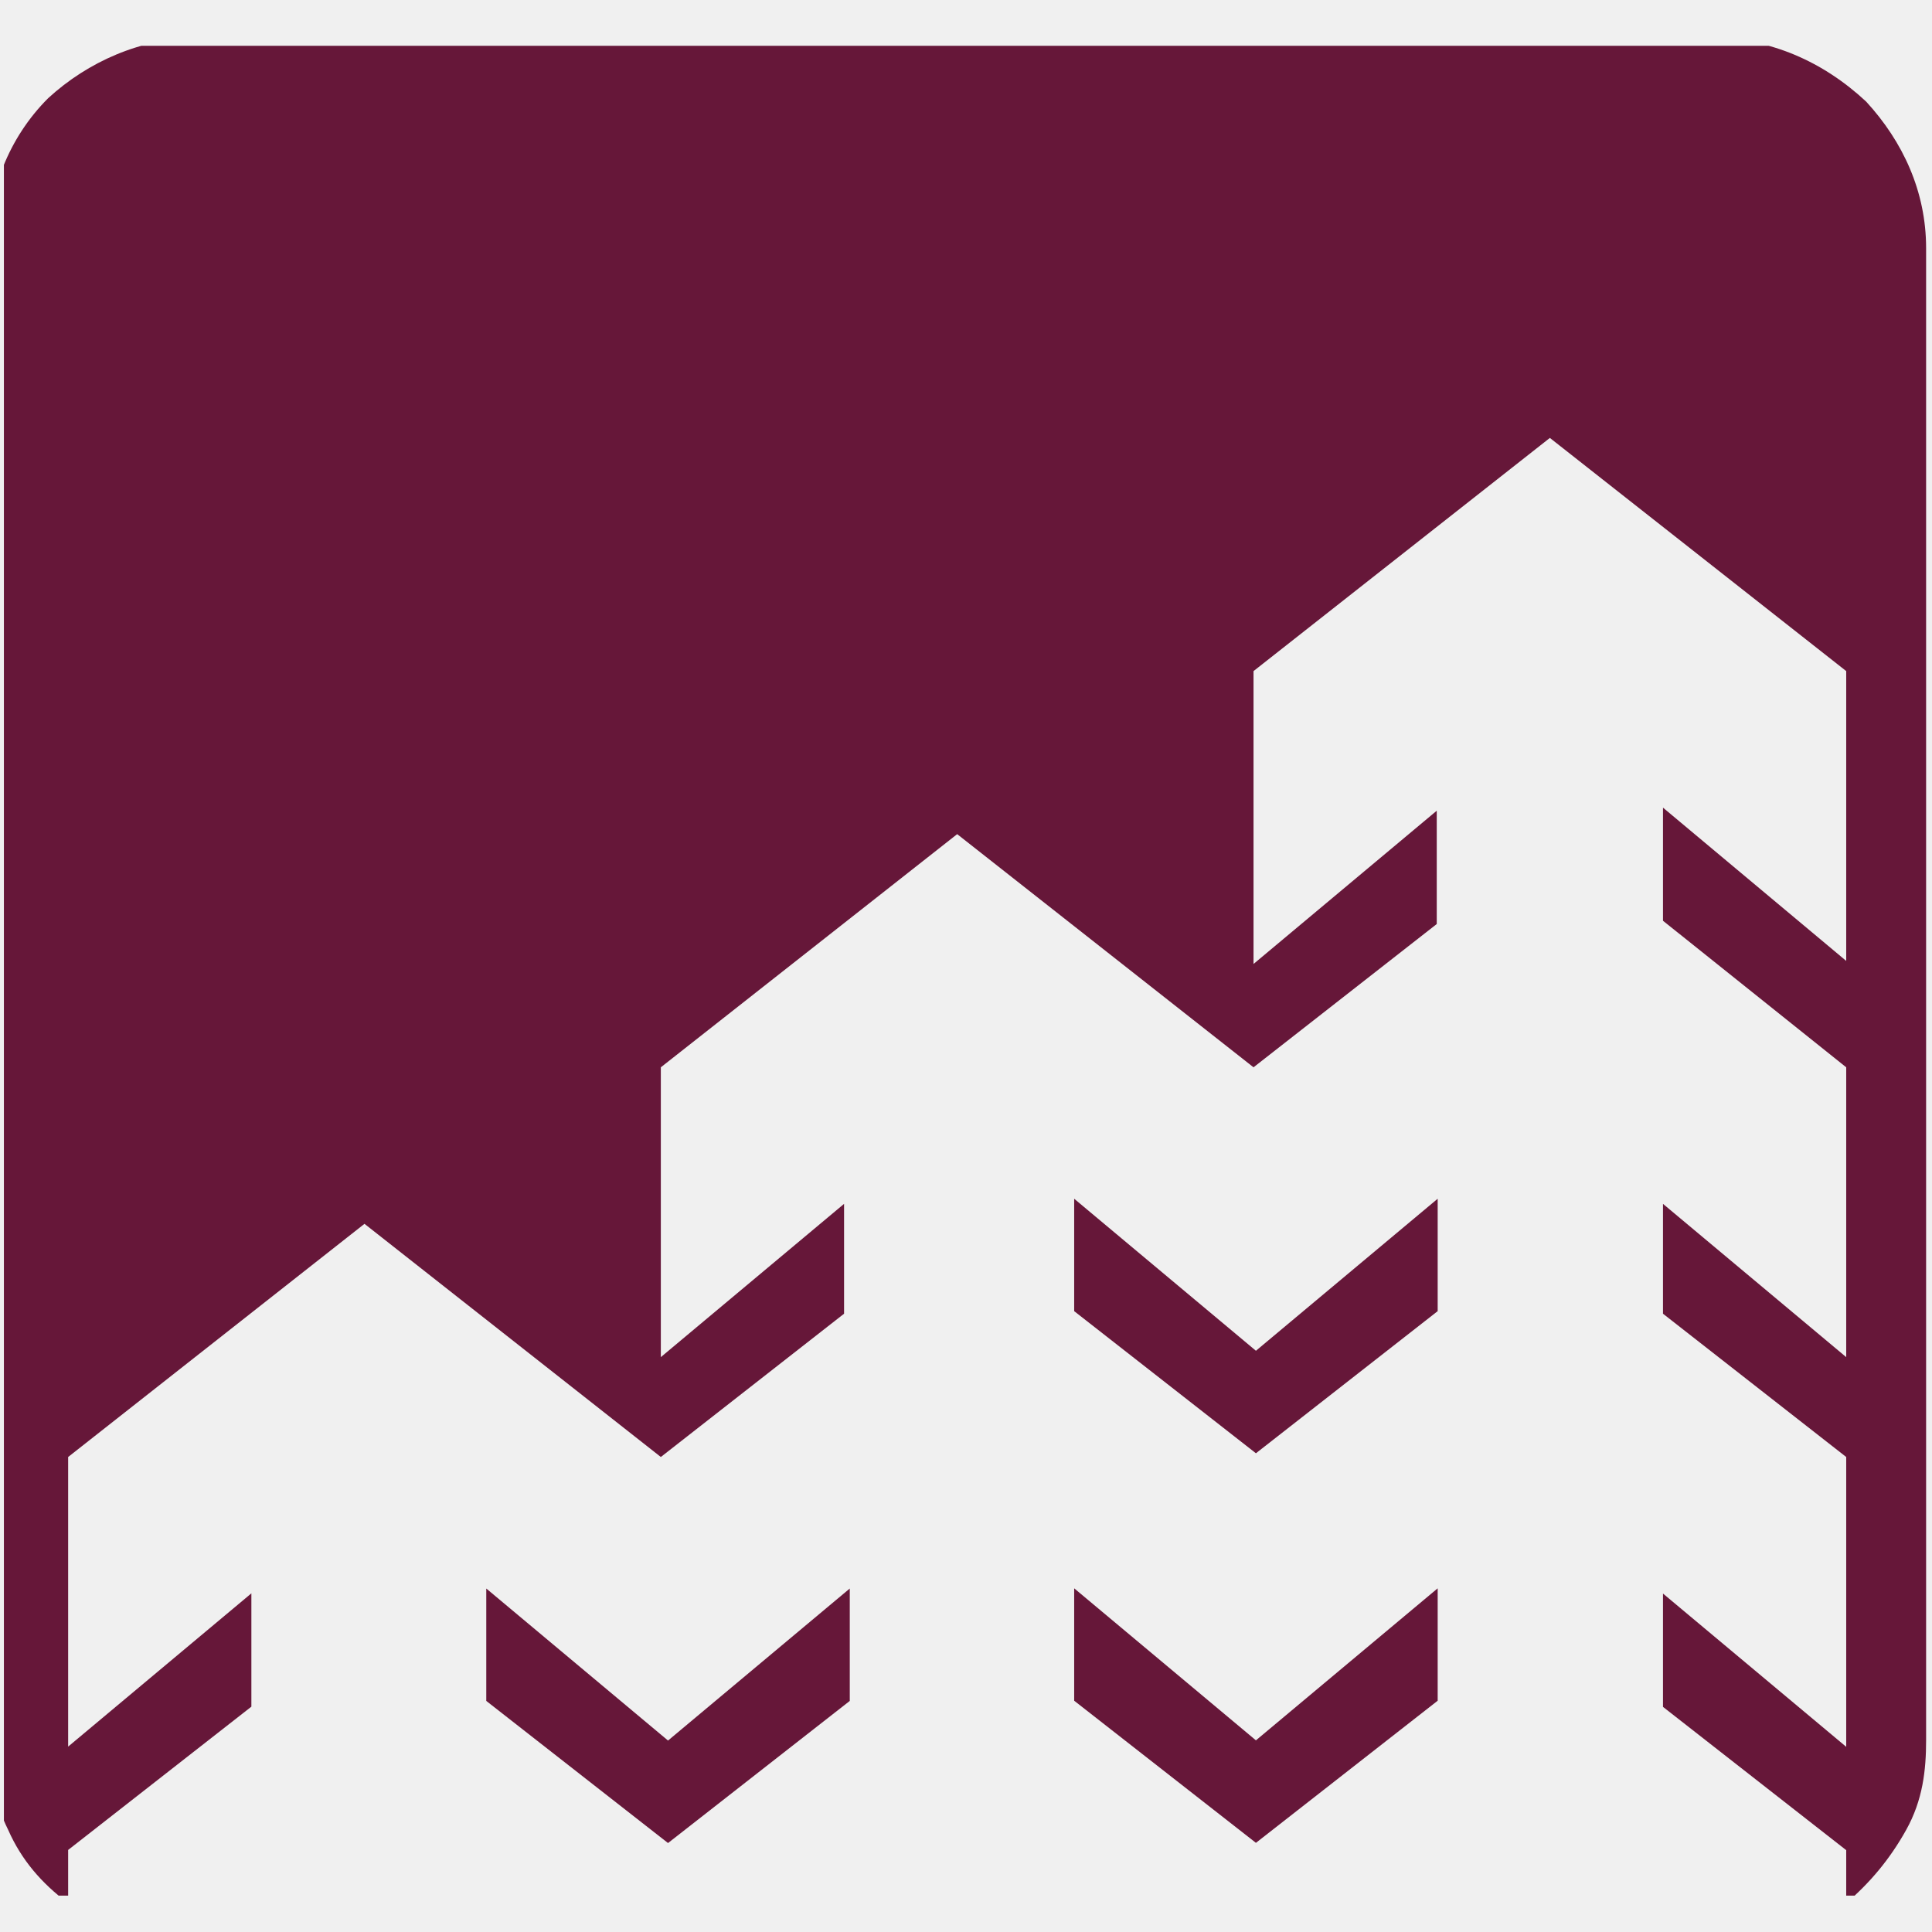
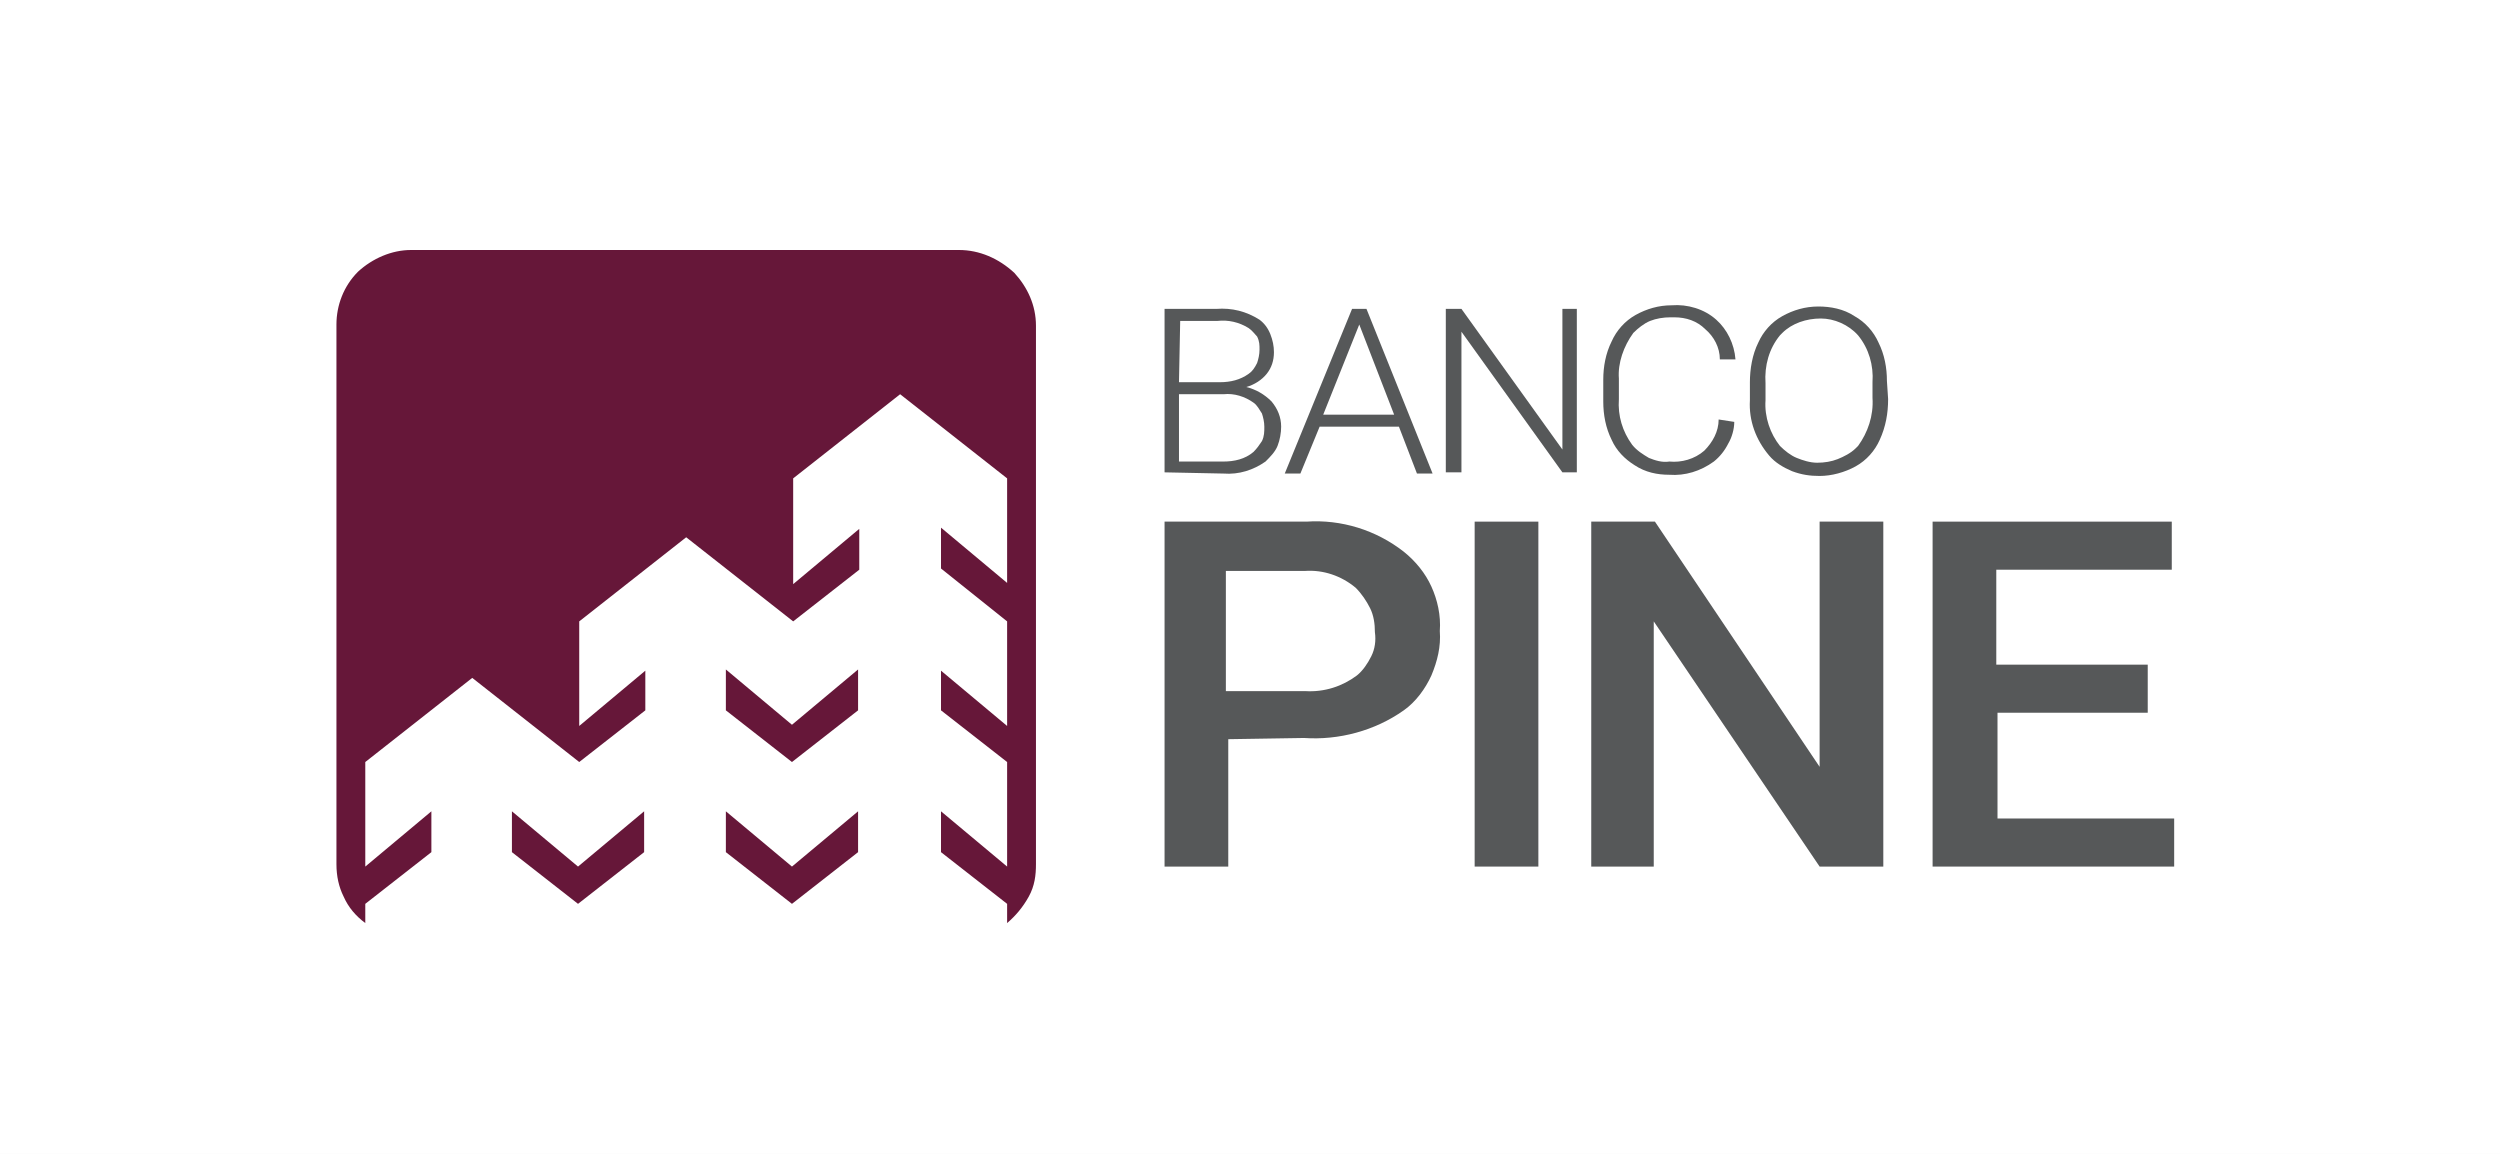
- <svg xmlns="http://www.w3.org/2000/svg" xmlns:xlink="http://www.w3.org/1999/xlink" version="1.1" id="Layer_1" x="0" y="0" viewBox="0 0 2500 2500" xml:space="preserve" width="2500" height="2500">
-   <style id="style3920">.st1{fill:#565859}.st2{fill:#661739}</style>
-   <defs id="defs3923">
-     <path id="SVGID_1_" d="M 0,0 H 2500 V 915 H 0 Z" />
-   </defs>
-   <clipPath id="SVGID_2_">
-     <use xlink:href="#SVGID_1_" style="overflow:visible" id="use3925" />
-   </clipPath>
-   <g clip-path="url(#SVGID_2_)" id="g3934" transform="matrix(2.616038,0,0,2.616038,5.051822,59.23808)">
-     <path class="st2" d="m 529.4,818.6 89.9,70.3 89.9,-70.3 V 763 L 619.3,838.2 529.4,763 Z m 0,-248.3 v 55.6 l 89.9,70.3 89.9,-70.3 v -55.6 l -89.9,75.2 z M 238.6,763.1 v 55.6 l 89.9,70.3 89.9,-70.3 v -55.6 l -89.9,75.2 z" id="path3930" />
-     <path class="st2" d="M 845.55,-3.726 H 94.382 c -26.313,0 -52.726,11.493 -72.486,29.639 C 2.137,45.673 -7.743,72.087 -7.743,98.399 V 838.074 c 0,16.433 3.327,31.252 9.88,44.459 6.553,14.82 16.433,26.313 29.639,36.192 V 892.413 l 90.632,-70.873 v -56.053 l -90.632,75.812 V 698.043 l 146.584,-115.332 146.584,115.332 90.632,-70.873 v -54.339 l -90.632,75.812 V 505.286 l 146.584,-115.332 146.584,115.332 90.632,-70.873 v -56.053 l -90.632,75.812 V 309.303 l 146.584,-115.332 146.584,115.332 V 452.661 L 820.649,376.849 v 55.952 l 90.632,72.486 v 143.358 l -90.632,-75.812 v 54.339 l 90.632,70.873 v 143.358 l -90.632,-75.812 v 56.053 l 90.632,70.873 v 26.212 c 11.493,-9.88 21.373,-21.373 29.639,-36.192 C 949.187,867.714 950.8,852.894 950.8,838.074 V 100.113 C 950.8,72.087 939.307,47.387 921.161,27.628 899.889,7.767 873.576,-3.726 845.55,-3.726 Z" id="path3932" style="stroke-width:1.008" />
-   </g>
+ <svg xmlns="http://www.w3.org/2000/svg" width="130" height="60" viewBox="0 0 130 60" fill="none">
+   <rect width="130" height="60" fill="white" />
+   <path d="M60.557 24.562V16.062H63.245C64.057 16 64.807 16.188 65.495 16.625C65.745 16.812 65.932 17.062 66.057 17.375C66.182 17.688 66.245 18 66.245 18.312C66.245 18.75 66.12 19.125 65.87 19.438C65.62 19.75 65.245 20 64.807 20.125C65.307 20.25 65.745 20.5 66.12 20.875C66.432 21.25 66.62 21.688 66.62 22.188C66.62 22.5 66.557 22.875 66.432 23.188C66.307 23.5 66.057 23.75 65.807 24C65.182 24.438 64.432 24.688 63.62 24.625L60.557 24.562ZM61.307 19.875H63.432C63.995 19.875 64.495 19.75 64.932 19.438C65.12 19.312 65.245 19.125 65.37 18.875C65.432 18.688 65.495 18.438 65.495 18.188C65.495 17.938 65.495 17.75 65.37 17.5C65.245 17.375 65.12 17.188 64.932 17.062C64.432 16.75 63.87 16.625 63.307 16.688H61.37L61.307 19.875ZM61.307 20.5V24H63.62C64.182 24 64.745 23.875 65.182 23.5C65.37 23.312 65.495 23.125 65.62 22.938C65.745 22.688 65.745 22.438 65.745 22.188C65.745 21.938 65.682 21.688 65.62 21.5C65.495 21.312 65.37 21.062 65.182 20.938C64.745 20.625 64.182 20.438 63.62 20.5H61.307Z" fill="#565859" />
+   <path d="M72.745 22.188H68.62L67.62 24.625H66.807L70.307 16.062H71.057L74.495 24.625H73.682L72.745 22.188ZM68.807 21.562H72.495L70.682 16.875L68.807 21.562Z" fill="#565859" />
+   <path d="M81.995 24.562H81.245L75.995 17.25V24.562H75.182V16.062H75.995L81.245 23.375V16.062H81.995V24.562Z" fill="#565859" />
+   <path d="M90.182 21.938C90.182 22.313 90.057 22.75 89.87 23.063C89.682 23.438 89.432 23.75 89.12 24C88.432 24.5 87.62 24.75 86.807 24.688C86.182 24.688 85.557 24.563 84.995 24.188C84.495 23.875 84.057 23.438 83.807 22.875C83.495 22.25 83.37 21.563 83.37 20.875V19.75C83.37 19.063 83.495 18.375 83.807 17.75C84.057 17.188 84.495 16.688 85.057 16.375C85.62 16.063 86.245 15.875 86.932 15.875C87.745 15.813 88.62 16.063 89.245 16.625C89.807 17.125 90.182 17.875 90.245 18.688H89.432C89.432 18.063 89.12 17.5 88.682 17.125C88.245 16.688 87.682 16.5 87.057 16.5C86.995 16.5 86.932 16.5 86.87 16.5C86.495 16.5 86.12 16.563 85.807 16.688C85.495 16.813 85.182 17.063 84.932 17.313C84.432 18 84.12 18.875 84.182 19.688V20.75C84.12 21.625 84.37 22.438 84.87 23.125C85.12 23.438 85.432 23.625 85.745 23.813C86.057 23.938 86.432 24.063 86.807 24C87.432 24.063 88.12 23.875 88.62 23.438C89.057 23 89.37 22.438 89.37 21.813L90.182 21.938Z" fill="#565859" />
+   <path d="M98.182 20.75C98.182 21.5 98.057 22.188 97.745 22.875C97.495 23.438 97.057 23.938 96.495 24.25C95.932 24.562 95.245 24.75 94.62 24.75C94.12 24.75 93.682 24.688 93.182 24.5C92.745 24.312 92.307 24.062 91.995 23.688C91.307 22.875 90.932 21.875 90.995 20.812V19.875C90.995 19.188 91.12 18.438 91.432 17.812C91.682 17.25 92.12 16.75 92.682 16.438C93.245 16.125 93.87 15.938 94.557 15.938C95.182 15.938 95.87 16.062 96.432 16.438C96.995 16.75 97.432 17.25 97.682 17.812C97.995 18.438 98.12 19.125 98.12 19.812L98.182 20.75ZM97.37 19.875C97.432 19 97.182 18.125 96.62 17.438C96.12 16.875 95.37 16.562 94.682 16.562C93.932 16.562 93.182 16.812 92.682 17.312C92.62 17.375 92.62 17.375 92.557 17.438C91.995 18.125 91.745 19 91.807 19.938V20.812C91.745 21.688 92.057 22.562 92.557 23.188C92.807 23.438 93.12 23.688 93.432 23.812C93.745 23.938 94.12 24.062 94.495 24.062C94.87 24.062 95.245 24 95.557 23.875C95.87 23.75 96.245 23.562 96.495 23.312C96.557 23.25 96.557 23.25 96.62 23.188C97.12 22.5 97.432 21.625 97.37 20.688L97.37 19.875Z" fill="#565859" />
+   <path d="M63.87 38.438V45.063H60.557V27.125H67.932C69.745 27 71.557 27.563 72.995 28.688C73.62 29.188 74.12 29.813 74.432 30.5C74.745 31.188 74.932 32 74.87 32.813C74.932 33.625 74.745 34.375 74.432 35.125C74.12 35.812 73.62 36.5 72.995 36.938C71.495 38 69.62 38.5 67.807 38.375L63.87 38.438ZM63.87 35.938H67.87C68.87 36 69.807 35.688 70.557 35.125C70.87 34.875 71.12 34.5 71.307 34.125C71.495 33.75 71.557 33.313 71.495 32.875C71.495 32.438 71.432 32 71.245 31.625C71.057 31.25 70.807 30.875 70.495 30.563C69.745 29.938 68.807 29.625 67.87 29.688H63.745V35.938H63.87Z" fill="#565859" />
+   <path d="M79.995 45.062H76.682V27.125H79.995V45.062Z" fill="#565859" />
+   <path d="M97.932 45.062H94.62L85.995 32.312V45.062H82.745V27.125H86.057L94.62 39.875V27.125H97.932L97.932 45.062Z" fill="#565859" />
+   <path d="M111.745 37.062H103.87V42.562H113.057V45.062H100.495V27.125H112.932V29.625H103.807V34.562H111.682V37.062H111.745Z" fill="#565859" />
+   <path d="M37.745 44.312L41.182 47L44.62 44.312V42.188L41.182 45.062L37.745 42.188V44.312Z" fill="#661739" />
+   <path d="M37.745 34.812V36.938L41.182 39.625L44.62 36.938V34.812L41.182 37.688L37.745 34.812Z" fill="#661739" />
+   <path d="M26.62 42.188V44.312L30.057 47L33.495 44.312V42.188L30.057 45.062L26.62 42.188Z" fill="#661739" />
+   <path d="M49.87 13H21.37C20.37 13 19.37 13.438 18.62 14.125C17.87 14.875 17.495 15.875 17.495 16.875V44.938C17.495 45.562 17.62 46.125 17.87 46.625C18.12 47.188 18.495 47.625 18.995 48V47L22.432 44.312V42.188L18.995 45.062V39.625L24.557 35.25L30.12 39.625L33.557 36.938V34.875L30.12 37.75V32.312L35.682 27.938L41.245 32.312L44.682 29.625V27.5L41.245 30.375V24.875L46.807 20.5L52.37 24.875V30.312L48.932 27.438V29.562L52.37 32.312V37.75L48.932 34.875V36.938L52.37 39.625V45.062L48.932 42.188V44.312L52.37 47V48C52.807 47.625 53.182 47.188 53.495 46.625C53.807 46.062 53.87 45.5 53.87 44.938V16.938C53.87 15.875 53.432 14.938 52.745 14.188C51.932 13.438 50.932 13 49.87 13Z" fill="#661739" />
</svg>
